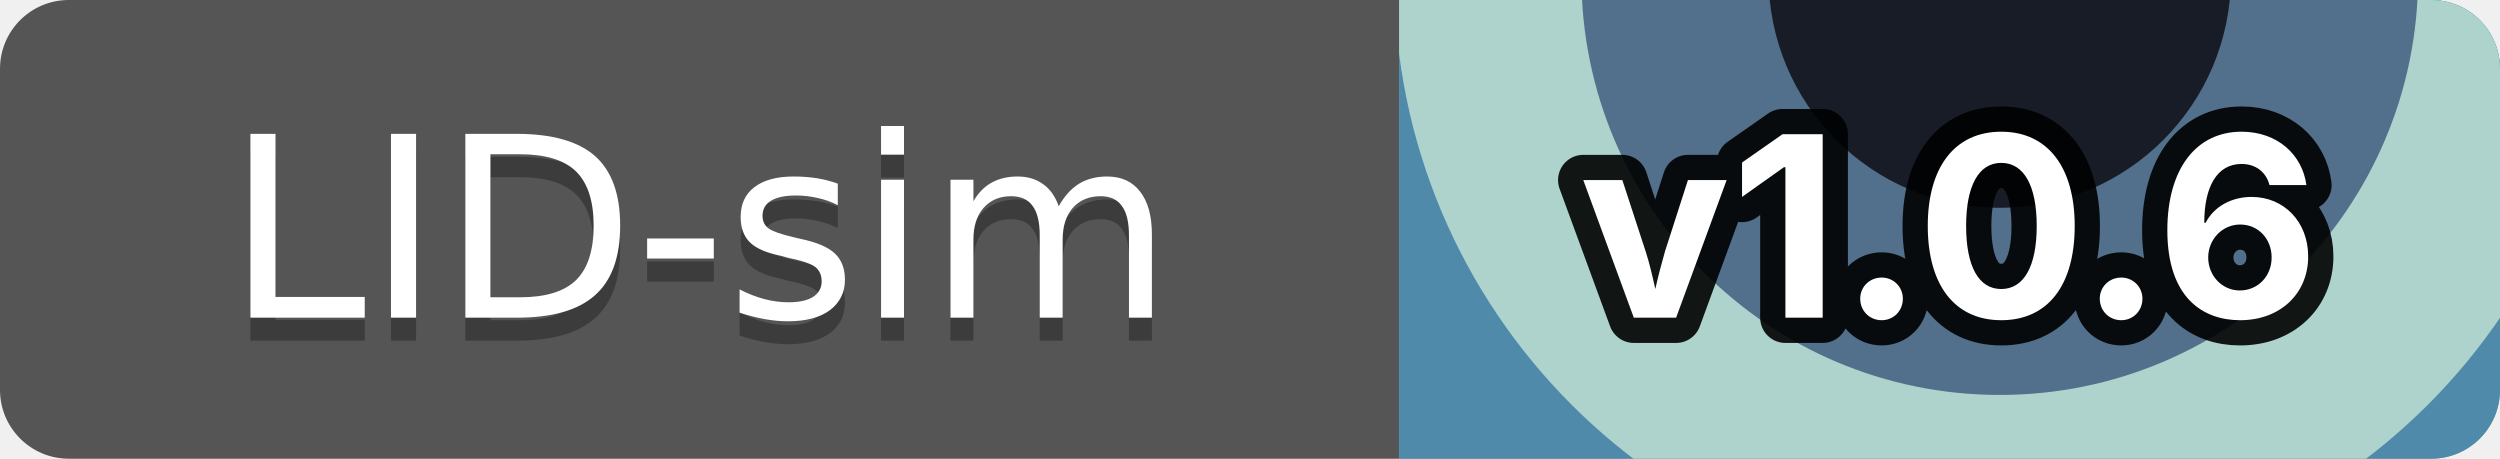
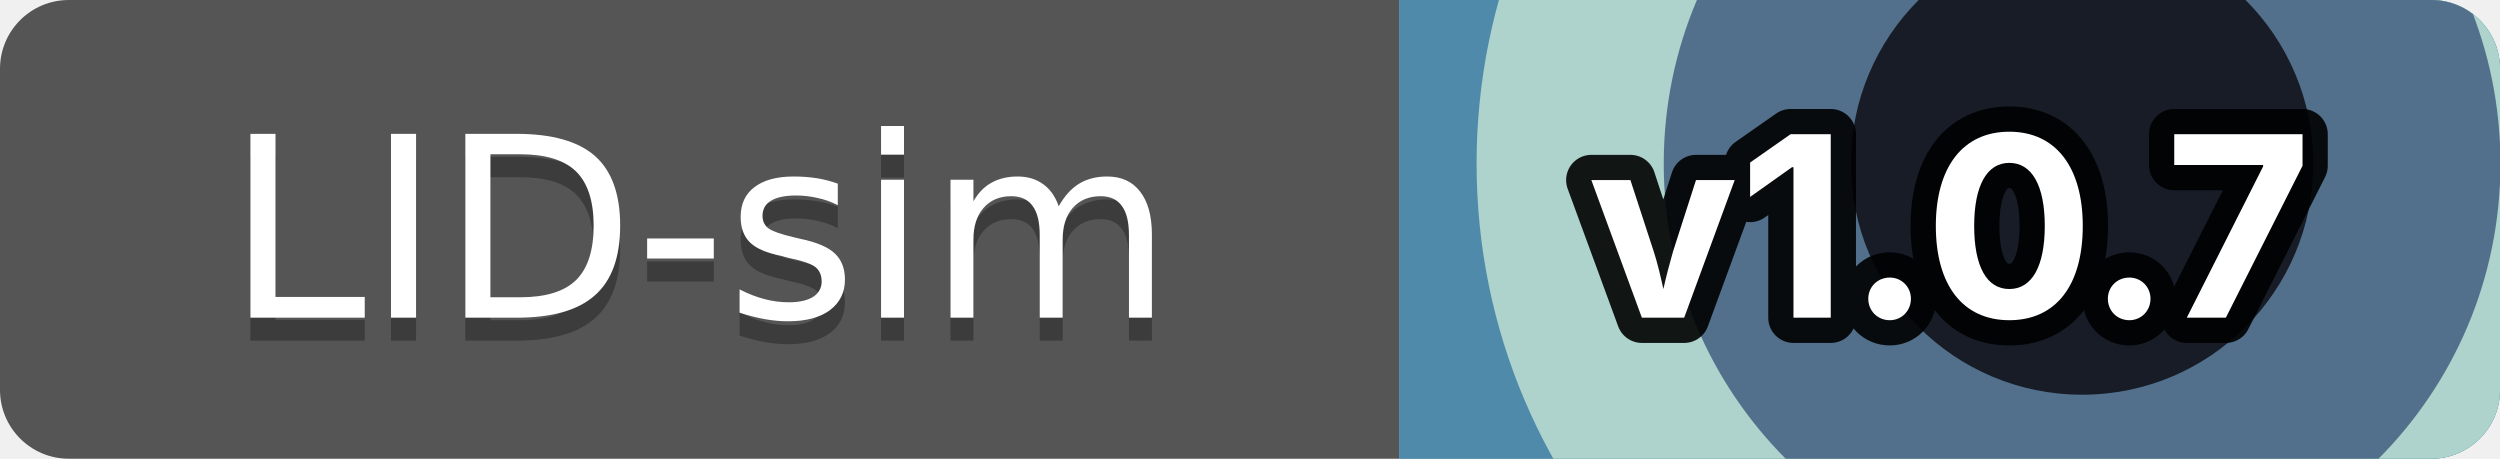
- <svg xmlns="http://www.w3.org/2000/svg" width="109" height="20" viewBox="0 0 109 20" role="img" aria-label="LID-sim: v1.0.6">
+ <svg xmlns="http://www.w3.org/2000/svg" width="109" height="20" viewBox="0 0 109 20" role="img" aria-label="LID-sim: v1.0.7">
  <defs>
-     <clipPath id="bxfqjkec">
+     <clipPath id="b16h4wadc">
      <rect width="109" height="20" rx="3" />
    </clipPath>
-     <clipPath id="bxfqjkev">
+     <clipPath id="b16h4wadv">
      <rect x="61" width="48" height="20" />
    </clipPath>
  </defs>
-   <g clip-path="url(#bxfqjkec)">
+   <g clip-path="url(#b16h4wadc)">
    <rect width="61" height="20" fill="#555555" />
-     <g clip-path="url(#bxfqjkev)">
+     <g clip-path="url(#b16h4wadv)">
      <g transform="translate(61 -14) scale(0.48)">
        <rect width="100" height="100" fill="#6ab0a3" />
-         <circle cx="54.56" cy="27.04" r="72" fill="#508aaa" />
-         <circle cx="54.56" cy="27.04" r="55" fill="#add3cc" />
-         <circle cx="54.56" cy="27.04" r="38" fill="#52708b" />
-         <circle cx="54.56" cy="27.04" r="21" fill="#171c27" />
+         <circle cx="62.04" cy="44.02" r="72" fill="#508aaa" />
+         <circle cx="62.04" cy="44.02" r="55" fill="#add3cc" />
+         <circle cx="62.04" cy="44.02" r="38" fill="#52708b" />
+         <circle cx="62.04" cy="44.02" r="21" fill="#171c27" />
      </g>
    </g>
  </g>
  <g text-anchor="middle" font-size="11" text-rendering="geometricPrecision">
    <g font-family="Verdana, Geneva, 'DejaVu Sans', sans-serif">
      <text x="30.5" y="11" dy="0.35em" fill="#010101" fill-opacity=".3" textLength="49">LID-sim</text>
      <text x="30.5" y="10" dy="0.35em" fill="#fff" textLength="49">LID-sim</text>
    </g>
-     <text x="85" y="10" dy="0.35em" font-family="Inter, 'Helvetica Neue', Arial, sans-serif" font-weight="700" fill="#ffffff" stroke="#000000" stroke-opacity="0.9" stroke-width="2.2" paint-order="stroke" stroke-linejoin="round" textLength="36">v1.0.6</text>
+     <text x="85" y="10" dy="0.35em" font-family="Inter, 'Helvetica Neue', Arial, sans-serif" font-weight="700" fill="#ffffff" stroke="#000000" stroke-opacity="0.9" stroke-width="2.2" paint-order="stroke" stroke-linejoin="round" textLength="36">v1.0.7</text>
  </g>
</svg>
